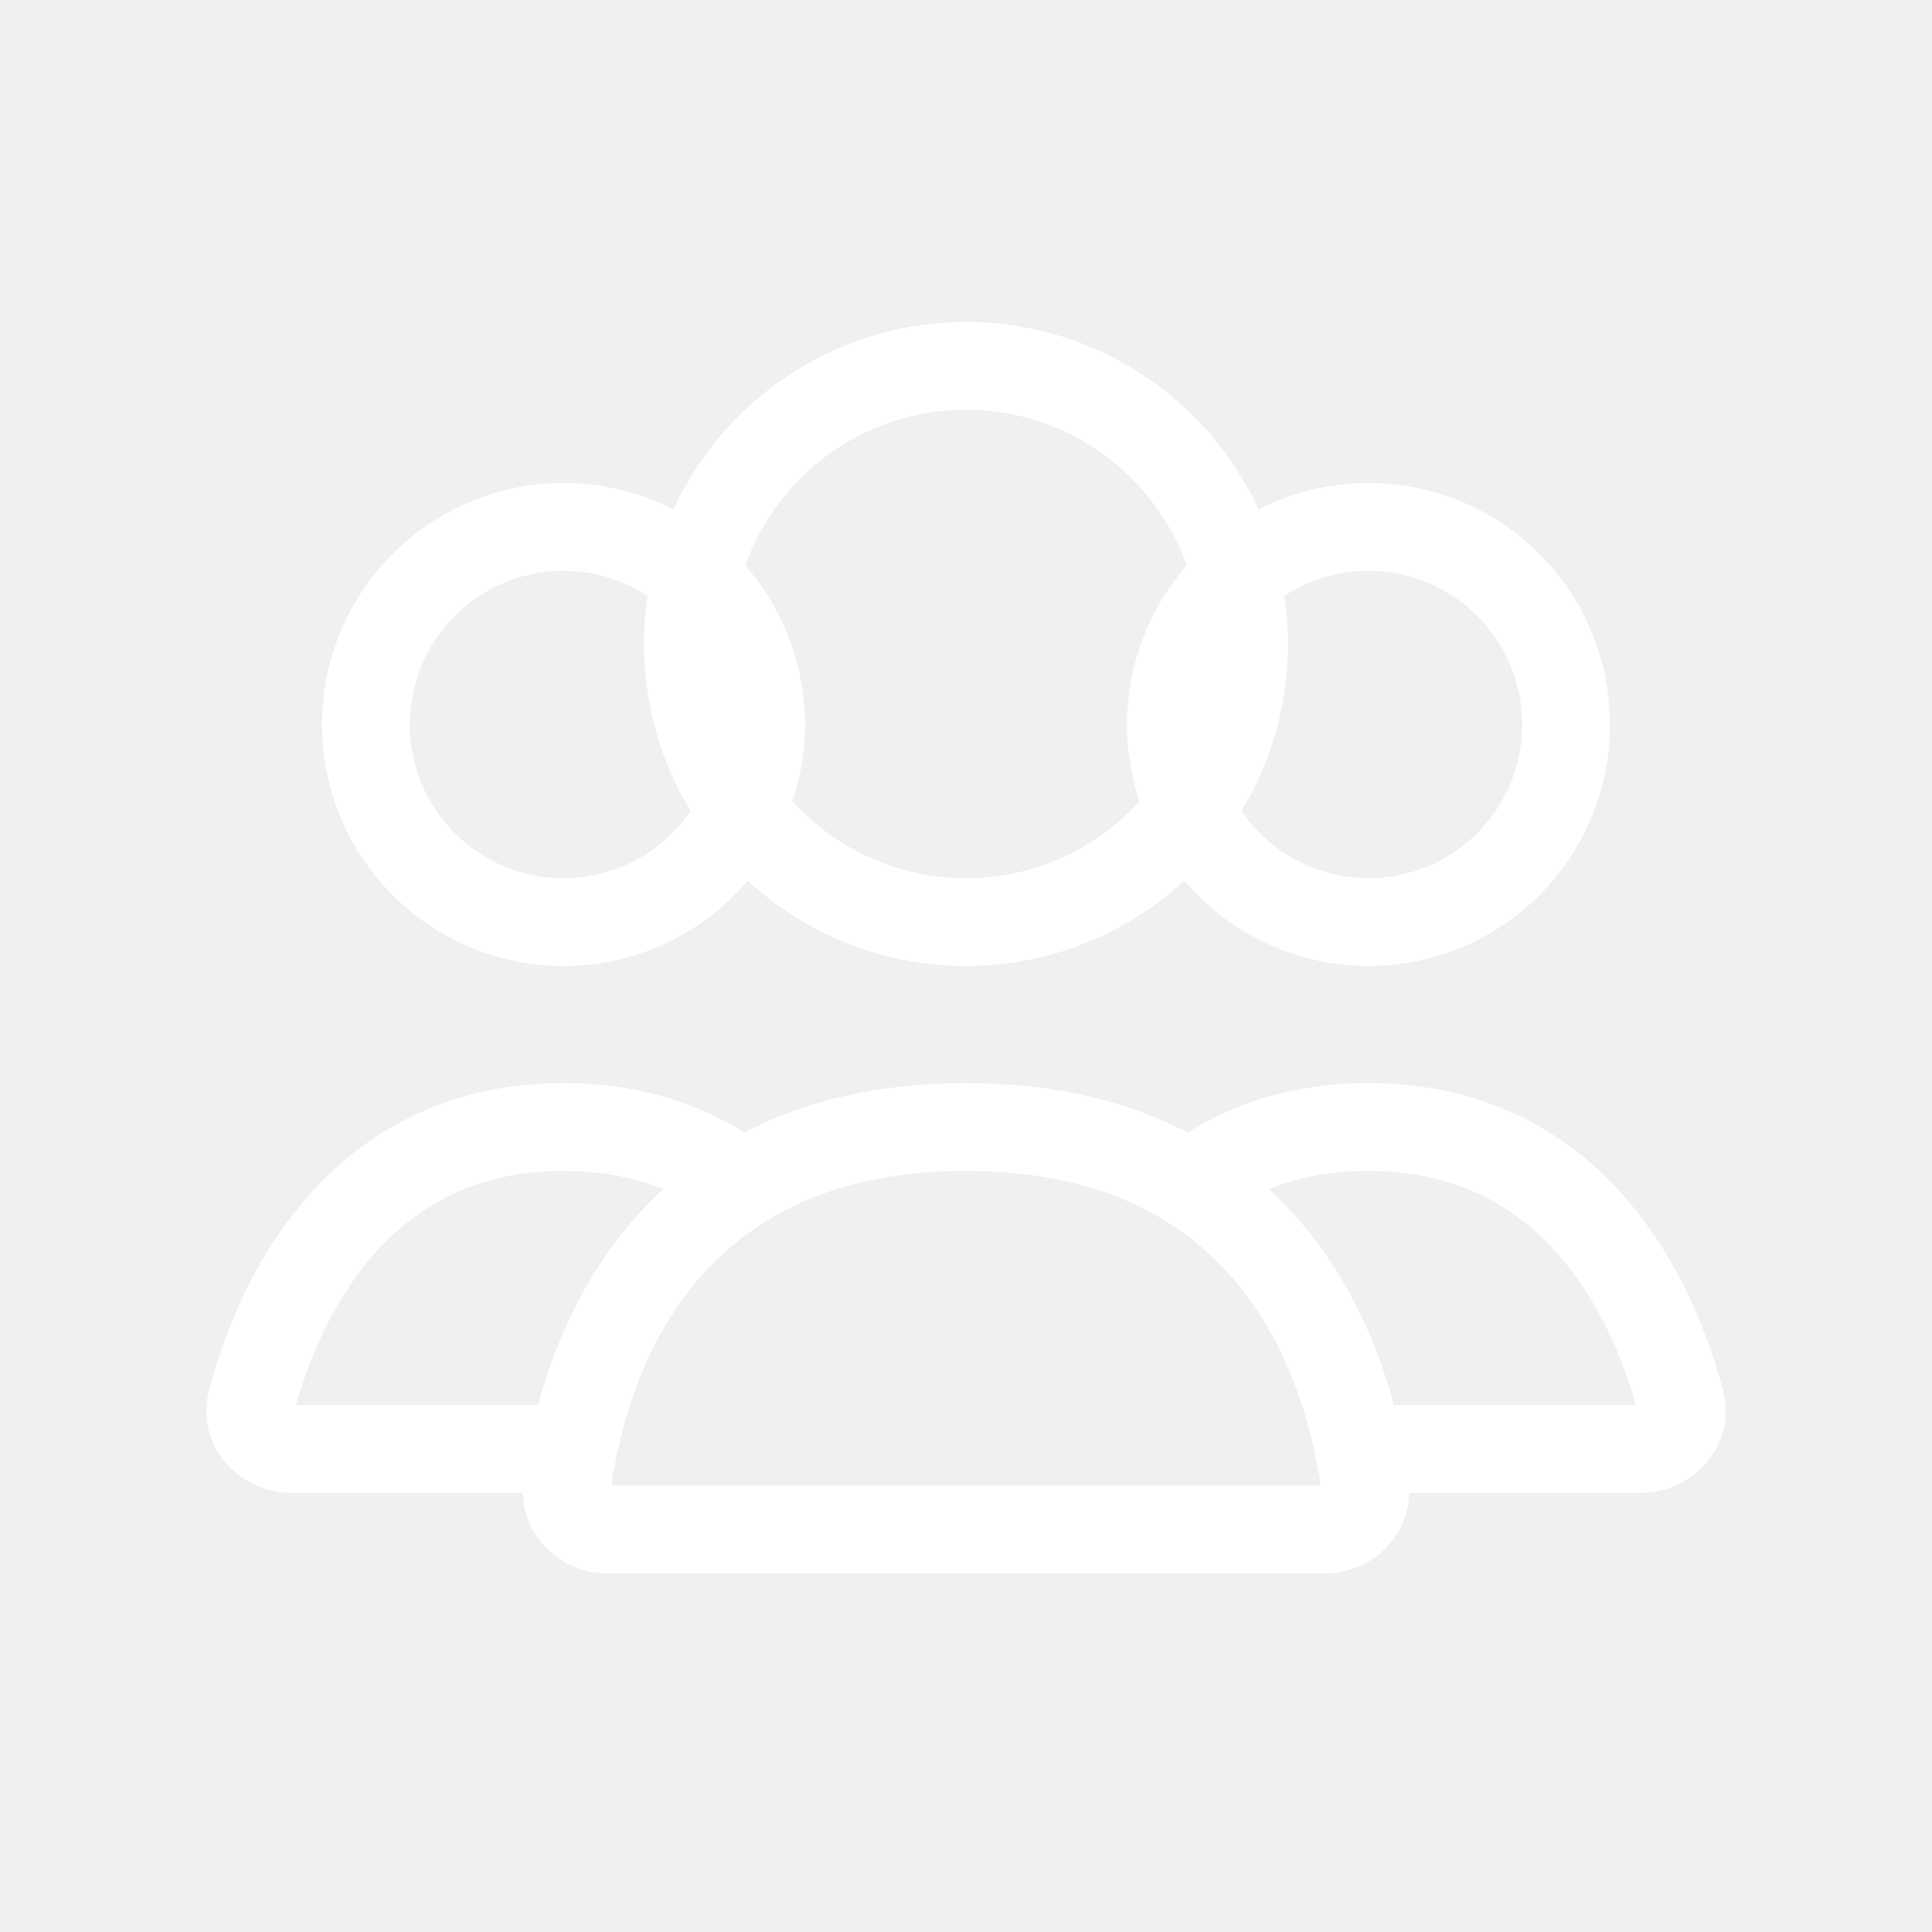
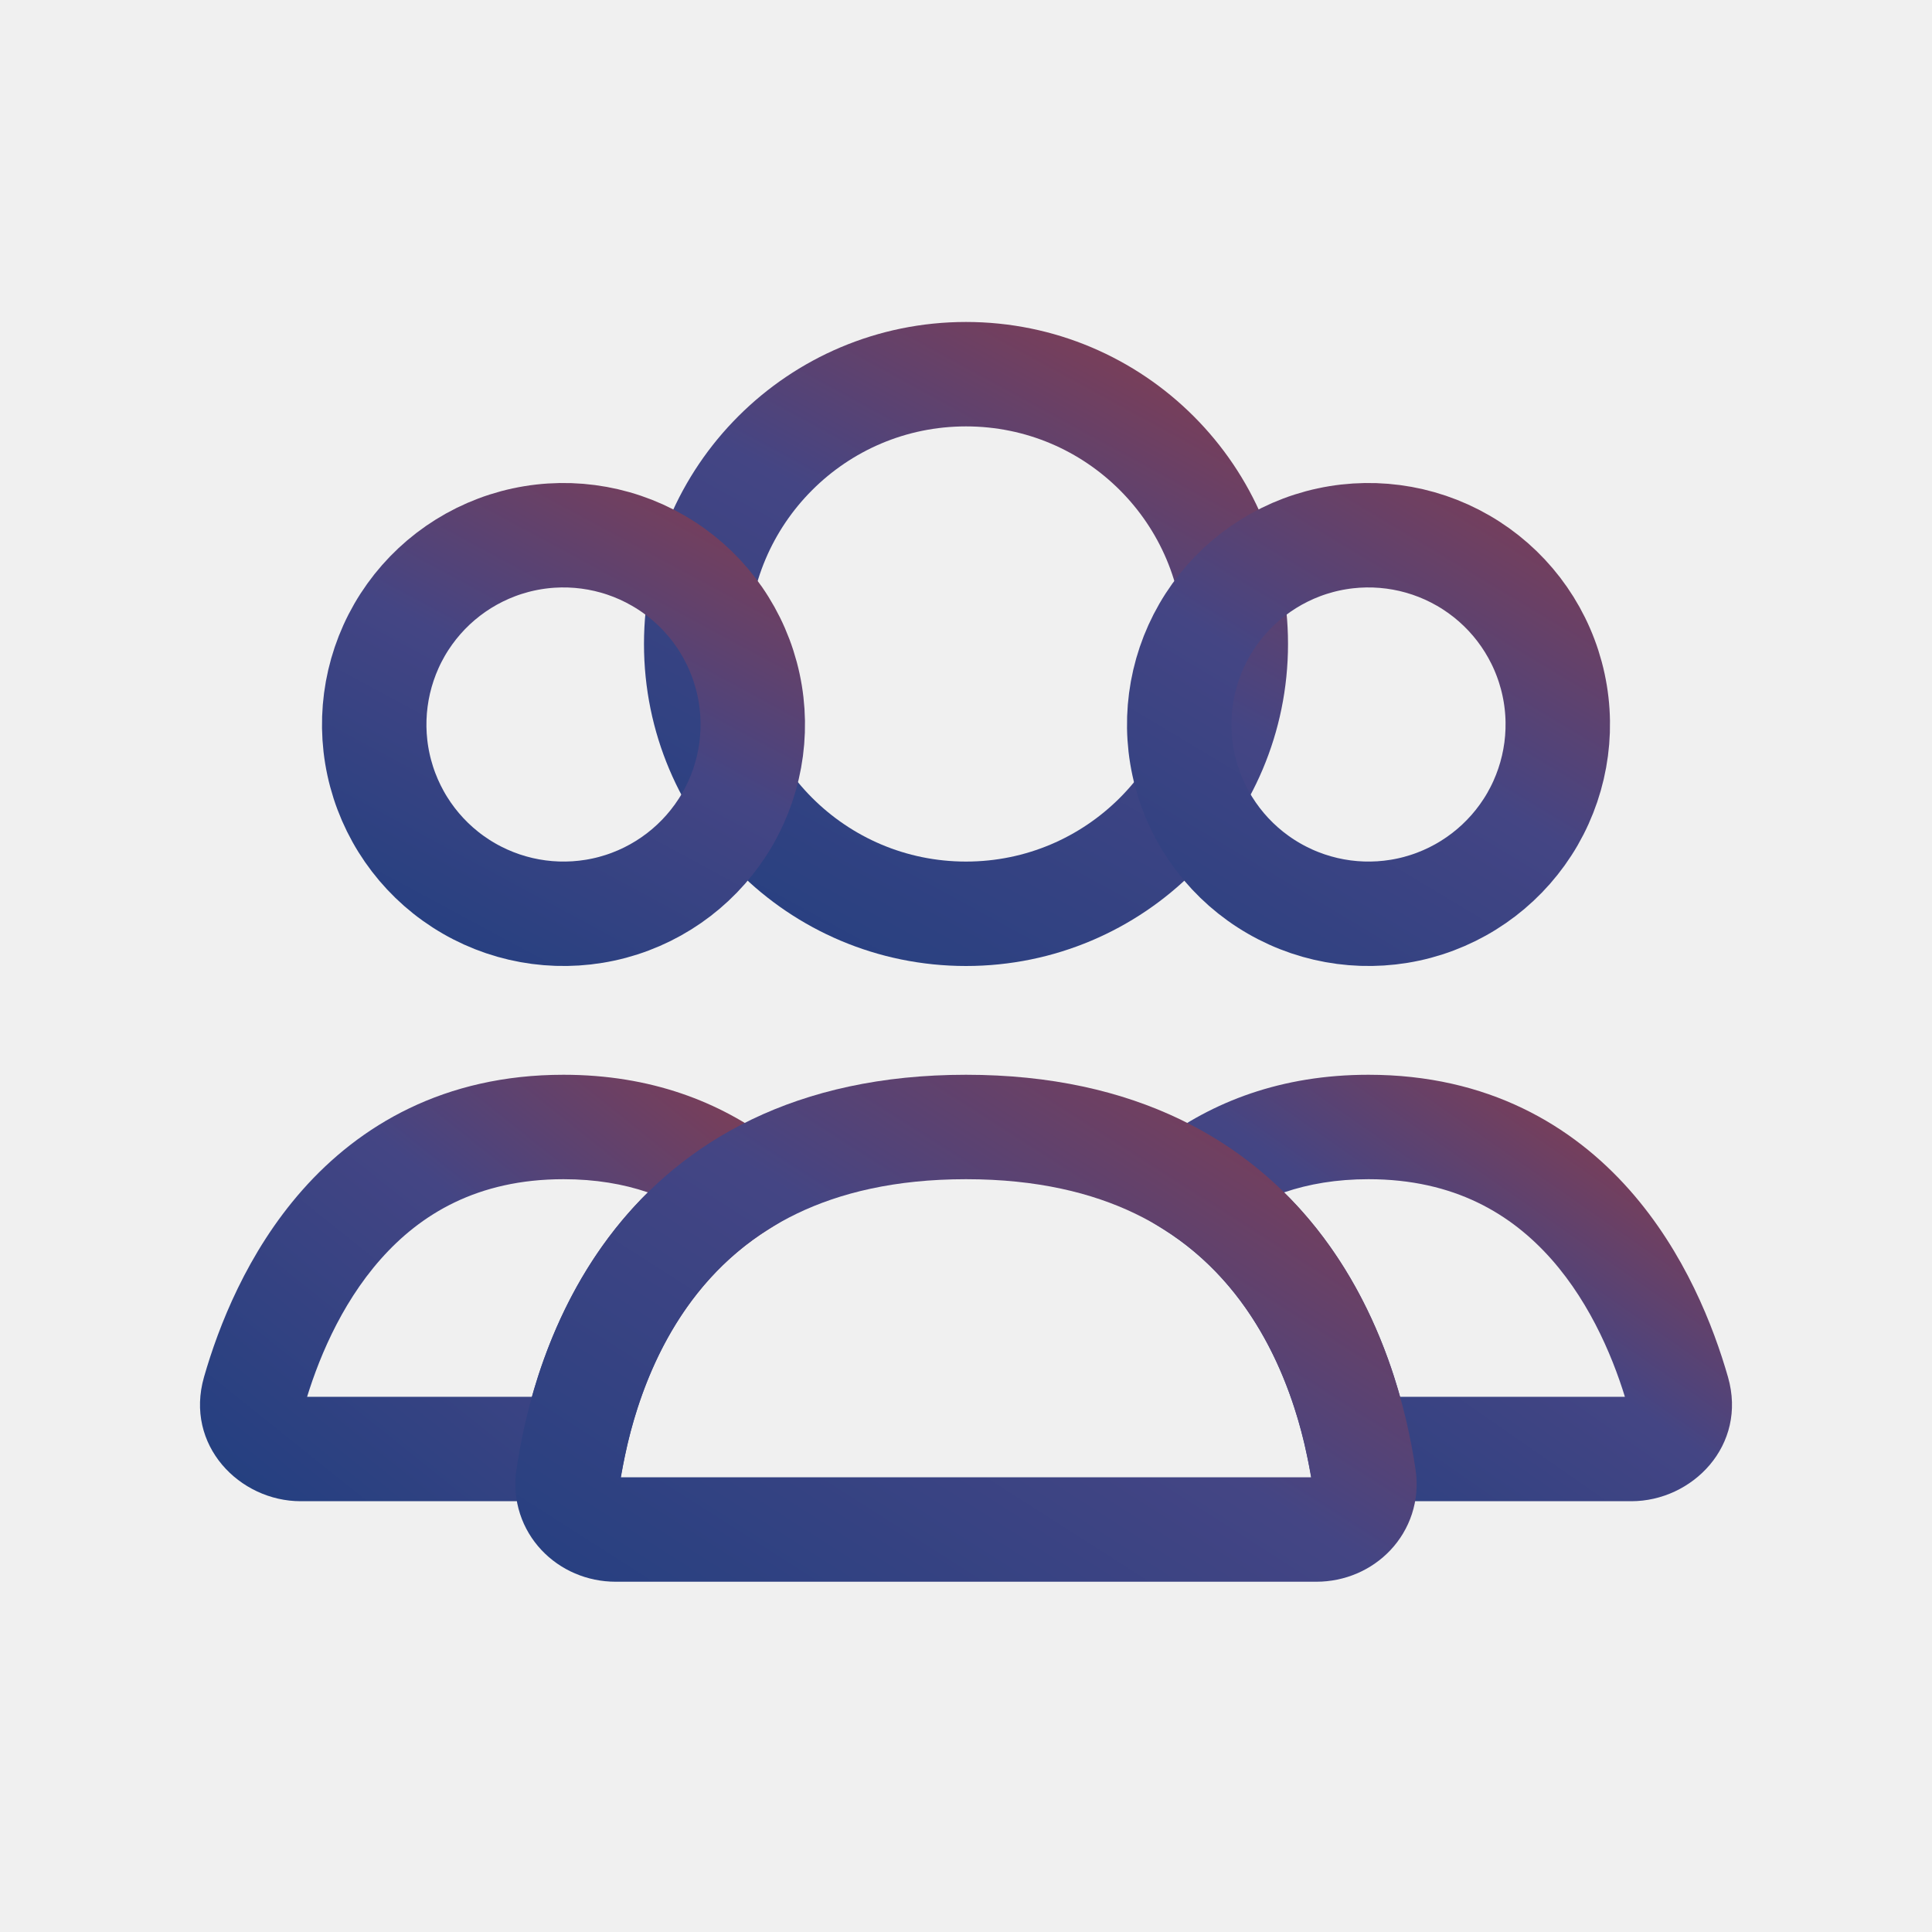
- <svg xmlns="http://www.w3.org/2000/svg" width="44" height="44" viewBox="0 0 44 44" fill="none">
-   <path d="M28.333 14.667C28.333 18.165 25.498 21 22 21C18.502 21 15.667 18.165 15.667 14.667C15.667 11.169 18.502 8.333 22 8.333C25.498 8.333 28.333 11.169 28.333 14.667Z" stroke="white" stroke-width="2" stroke-linecap="round" />
-   <path d="M27.27 14.25C27.866 13.216 28.849 12.462 30.002 12.153C31.155 11.844 32.383 12.006 33.417 12.603C34.45 13.2 35.204 14.182 35.513 15.335C35.822 16.488 35.66 17.716 35.064 18.75C34.467 19.784 33.484 20.538 32.331 20.847C31.178 21.156 29.95 20.994 28.917 20.397C27.883 19.8 27.129 18.817 26.82 17.665C26.511 16.512 26.673 15.284 27.27 14.25L27.27 14.25Z" stroke="white" stroke-width="2" />
-   <path d="M8.936 14.25C9.533 13.216 10.516 12.462 11.669 12.153C12.822 11.844 14.05 12.006 15.083 12.603C16.117 13.2 16.871 14.182 17.18 15.335C17.489 16.488 17.327 17.716 16.73 18.75C16.134 19.784 15.151 20.538 13.998 20.847C12.845 21.156 11.617 20.994 10.583 20.397C9.55 19.8 8.796 18.817 8.487 17.665C8.178 16.512 8.34 15.284 8.936 14.25L8.936 14.25Z" stroke="white" stroke-width="2" />
-   <path d="M30.95 33L29.969 33.197L30.131 34H30.95V33ZM38.267 31.894L39.233 31.636V31.636L38.267 31.894ZM27.098 26.969L26.493 26.173L25.337 27.051L26.57 27.818L27.098 26.969ZM37.367 32H30.95V34H37.367V32ZM37.301 32.152C37.298 32.14 37.295 32.117 37.302 32.088C37.308 32.06 37.32 32.04 37.331 32.026C37.354 31.999 37.373 32 37.367 32V34C38.542 34 39.579 32.93 39.233 31.636L37.301 32.152ZM31.167 26.667C33.254 26.667 34.626 27.549 35.565 28.658C36.531 29.799 37.046 31.196 37.301 32.152L39.233 31.636C38.941 30.542 38.327 28.826 37.091 27.366C35.828 25.873 33.923 24.667 31.167 24.667V26.667ZM27.703 27.766C28.55 27.122 29.665 26.667 31.167 26.667V24.667C29.221 24.667 27.683 25.269 26.493 26.173L27.703 27.766ZM26.57 27.818C28.762 29.182 29.632 31.521 29.969 33.197L31.93 32.803C31.549 30.909 30.508 27.912 27.626 26.12L26.57 27.818Z" fill="white" />
-   <path d="M16.902 26.969L17.43 27.818L18.663 27.051L17.507 26.173L16.902 26.969ZM5.733 31.894L6.699 32.152L6.699 32.152L5.733 31.894ZM13.05 33V34H13.869L14.031 33.197L13.05 33ZM12.833 26.667C14.335 26.667 15.45 27.122 16.297 27.766L17.507 26.173C16.317 25.269 14.778 24.667 12.833 24.667V26.667ZM6.699 32.152C6.954 31.196 7.469 29.799 8.435 28.658C9.374 27.549 10.746 26.667 12.833 26.667V24.667C10.077 24.667 8.172 25.873 6.909 27.366C5.673 28.826 5.059 30.542 4.767 31.636L6.699 32.152ZM6.633 32C6.627 32 6.646 31.999 6.669 32.026C6.68 32.04 6.692 32.06 6.698 32.088C6.705 32.117 6.702 32.14 6.699 32.152L4.767 31.636C4.421 32.93 5.458 34 6.633 34V32ZM13.05 32H6.633V34H13.05V32ZM14.031 33.197C14.368 31.521 15.238 29.182 17.43 27.818L16.374 26.12C13.492 27.912 12.451 30.909 12.07 32.803L14.031 33.197Z" fill="white" />
-   <path d="M22 25.667C29.293 25.667 30.784 31.469 31.088 33.841C31.159 34.389 30.719 34.833 30.167 34.833H13.833C13.281 34.833 12.841 34.389 12.912 33.841C13.216 31.469 14.707 25.667 22 25.667Z" stroke="white" stroke-width="2" stroke-linecap="round" />
+ <svg xmlns="http://www.w3.org/2000/svg" width="37" height="37" viewBox="0 0 37 37" fill="none">
+   <circle cx="18.5" cy="12.333" r="5.167" stroke="url(#paint0_linear_31_2984)" stroke-width="2" stroke-linecap="round" />
+   <path d="M23.069 12.062C23.55 11.23 24.341 10.622 25.27 10.373C26.199 10.125 27.188 10.255 28.021 10.736C28.853 11.216 29.461 12.008 29.71 12.937C29.959 13.865 29.828 14.855 29.348 15.688C28.867 16.52 28.075 17.128 27.146 17.377C26.218 17.625 25.228 17.495 24.396 17.014C23.563 16.534 22.956 15.742 22.707 14.813C22.458 13.885 22.588 12.895 23.069 12.062L23.069 12.062Z" stroke="url(#paint1_linear_31_2984)" stroke-width="2" />
+   <path d="M7.652 12.062C8.133 11.23 8.925 10.622 9.854 10.373C10.782 10.125 11.772 10.255 12.604 10.736C13.437 11.216 14.044 12.008 14.293 12.937C14.542 13.865 14.412 14.855 13.931 15.688C13.45 16.52 12.659 17.128 11.73 17.377C10.801 17.625 9.812 17.495 8.979 17.014C8.147 16.534 7.539 15.742 7.29 14.813C7.041 13.885 7.172 12.895 7.652 12.062L7.652 12.062Z" stroke="url(#paint2_linear_31_2984)" stroke-width="2" />
+   <path d="M26.026 27.75L25.046 27.948L25.207 28.75H26.026V27.75ZM32.131 26.647L33.093 26.372L33.093 26.372L32.131 26.647ZM22.787 22.679L22.182 21.882L21.026 22.761L22.259 23.528L22.787 22.679ZM31.242 26.75H26.026V28.75H31.242V26.75ZM31.17 26.922C31.166 26.909 31.163 26.882 31.17 26.849C31.177 26.818 31.19 26.795 31.203 26.779C31.228 26.749 31.249 26.75 31.242 26.75V28.75C32.41 28.75 33.468 27.68 33.093 26.372L31.17 26.922ZM26.208 22.583C27.858 22.583 28.949 23.256 29.709 24.113C30.494 25 30.936 26.107 31.17 26.922L33.093 26.372C32.818 25.413 32.269 23.988 31.206 22.787C30.116 21.556 28.5 20.583 26.208 20.583V22.583ZM23.392 23.475C24.077 22.954 24.981 22.583 26.208 22.583V20.583C24.537 20.583 23.21 21.102 22.182 21.882L23.392 23.475ZM22.259 23.528C24.048 24.64 24.765 26.555 25.046 27.948L27.006 27.553C26.682 25.943 25.793 23.371 23.315 21.83L22.259 23.528Z" fill="url(#paint3_linear_31_2984)" />
+   <path d="M14.213 22.679L14.741 23.528L15.974 22.761L14.818 21.882L14.213 22.679ZM4.869 26.647L3.907 26.372H3.907L4.869 26.647ZM10.974 27.75V28.75H11.793L11.954 27.948L10.974 27.75ZM10.792 22.583C12.019 22.583 12.923 22.954 13.608 23.475L14.818 21.882C13.79 21.102 12.463 20.583 10.792 20.583V22.583ZM5.83 26.922C6.064 26.107 6.506 25 7.292 24.113C8.051 23.256 9.142 22.583 10.792 22.583V20.583C8.5 20.583 6.884 21.556 5.794 22.787C4.731 23.988 4.182 25.413 3.907 26.372L5.83 26.922ZM5.758 26.75C5.751 26.75 5.772 26.749 5.797 26.779C5.81 26.795 5.823 26.818 5.83 26.849C5.837 26.882 5.834 26.909 5.83 26.922L3.907 26.372C3.532 27.68 4.59 28.75 5.758 28.75V26.75ZM10.974 26.75H5.758V28.75H10.974V26.75ZM11.954 27.948C12.235 26.555 12.952 24.64 14.741 23.528L13.685 21.83C11.207 23.371 10.318 25.943 9.994 27.553L11.954 27.948Z" fill="url(#paint4_linear_31_2984)" />
+   <path d="M18.5 21.583C24.476 21.583 25.819 26.215 26.121 28.298C26.2 28.845 25.761 29.292 25.208 29.292H11.792C11.239 29.292 10.8 28.845 10.879 28.298C11.181 26.215 12.525 21.583 18.5 21.583Z" stroke="url(#paint5_linear_31_2984)" stroke-width="2" stroke-linecap="round" />
+   <defs>
+     <linearGradient id="paint0_linear_31_2984" x1="12.5" y1="18.5" x2="21.5" y2="2" gradientUnits="userSpaceOnUse">
+       <stop stop-color="#223F80" />
+       <stop offset="0.5" stop-color="#444584" />
+       <stop offset="1" stop-color="#A43936" />
+     </linearGradient>
+     <linearGradient id="paint1_linear_31_2984" x1="22.5" y1="21" x2="31.5" y2="6" gradientUnits="userSpaceOnUse">
+       <stop stop-color="#223F80" />
+       <stop offset="0.453" stop-color="#444584" />
+       <stop offset="1" stop-color="#A43936" />
+     </linearGradient>
+     <linearGradient id="paint2_linear_31_2984" x1="6.5" y1="18" x2="13.5" y2="5" gradientUnits="userSpaceOnUse">
+       <stop stop-color="#223F80" />
+       <stop offset="0.411" stop-color="#444584" />
+       <stop offset="1" stop-color="#A43936" />
+     </linearGradient>
+     <linearGradient id="paint3_linear_31_2984" x1="24" y1="30.5" x2="32" y2="19" gradientUnits="userSpaceOnUse">
+       <stop stop-color="#223F80" />
+       <stop offset="0.505" stop-color="#444584" />
+       <stop offset="1" stop-color="#A43936" />
+     </linearGradient>
+     <linearGradient id="paint4_linear_31_2984" x1="5" y1="29.5" x2="15" y2="17" gradientUnits="userSpaceOnUse">
+       <stop stop-color="#223F80" />
+       <stop offset="0.464" stop-color="#444584" />
+       <stop offset="1" stop-color="#A43936" />
+     </linearGradient>
+     <linearGradient id="paint5_linear_31_2984" x1="12" y1="33" x2="23.5" y2="15" gradientUnits="userSpaceOnUse">
+       <stop stop-color="#223F80" />
+       <stop offset="0.479" stop-color="#444584" />
+       <stop offset="1" stop-color="#A43936" />
+     </linearGradient>
+   </defs>
</svg>
